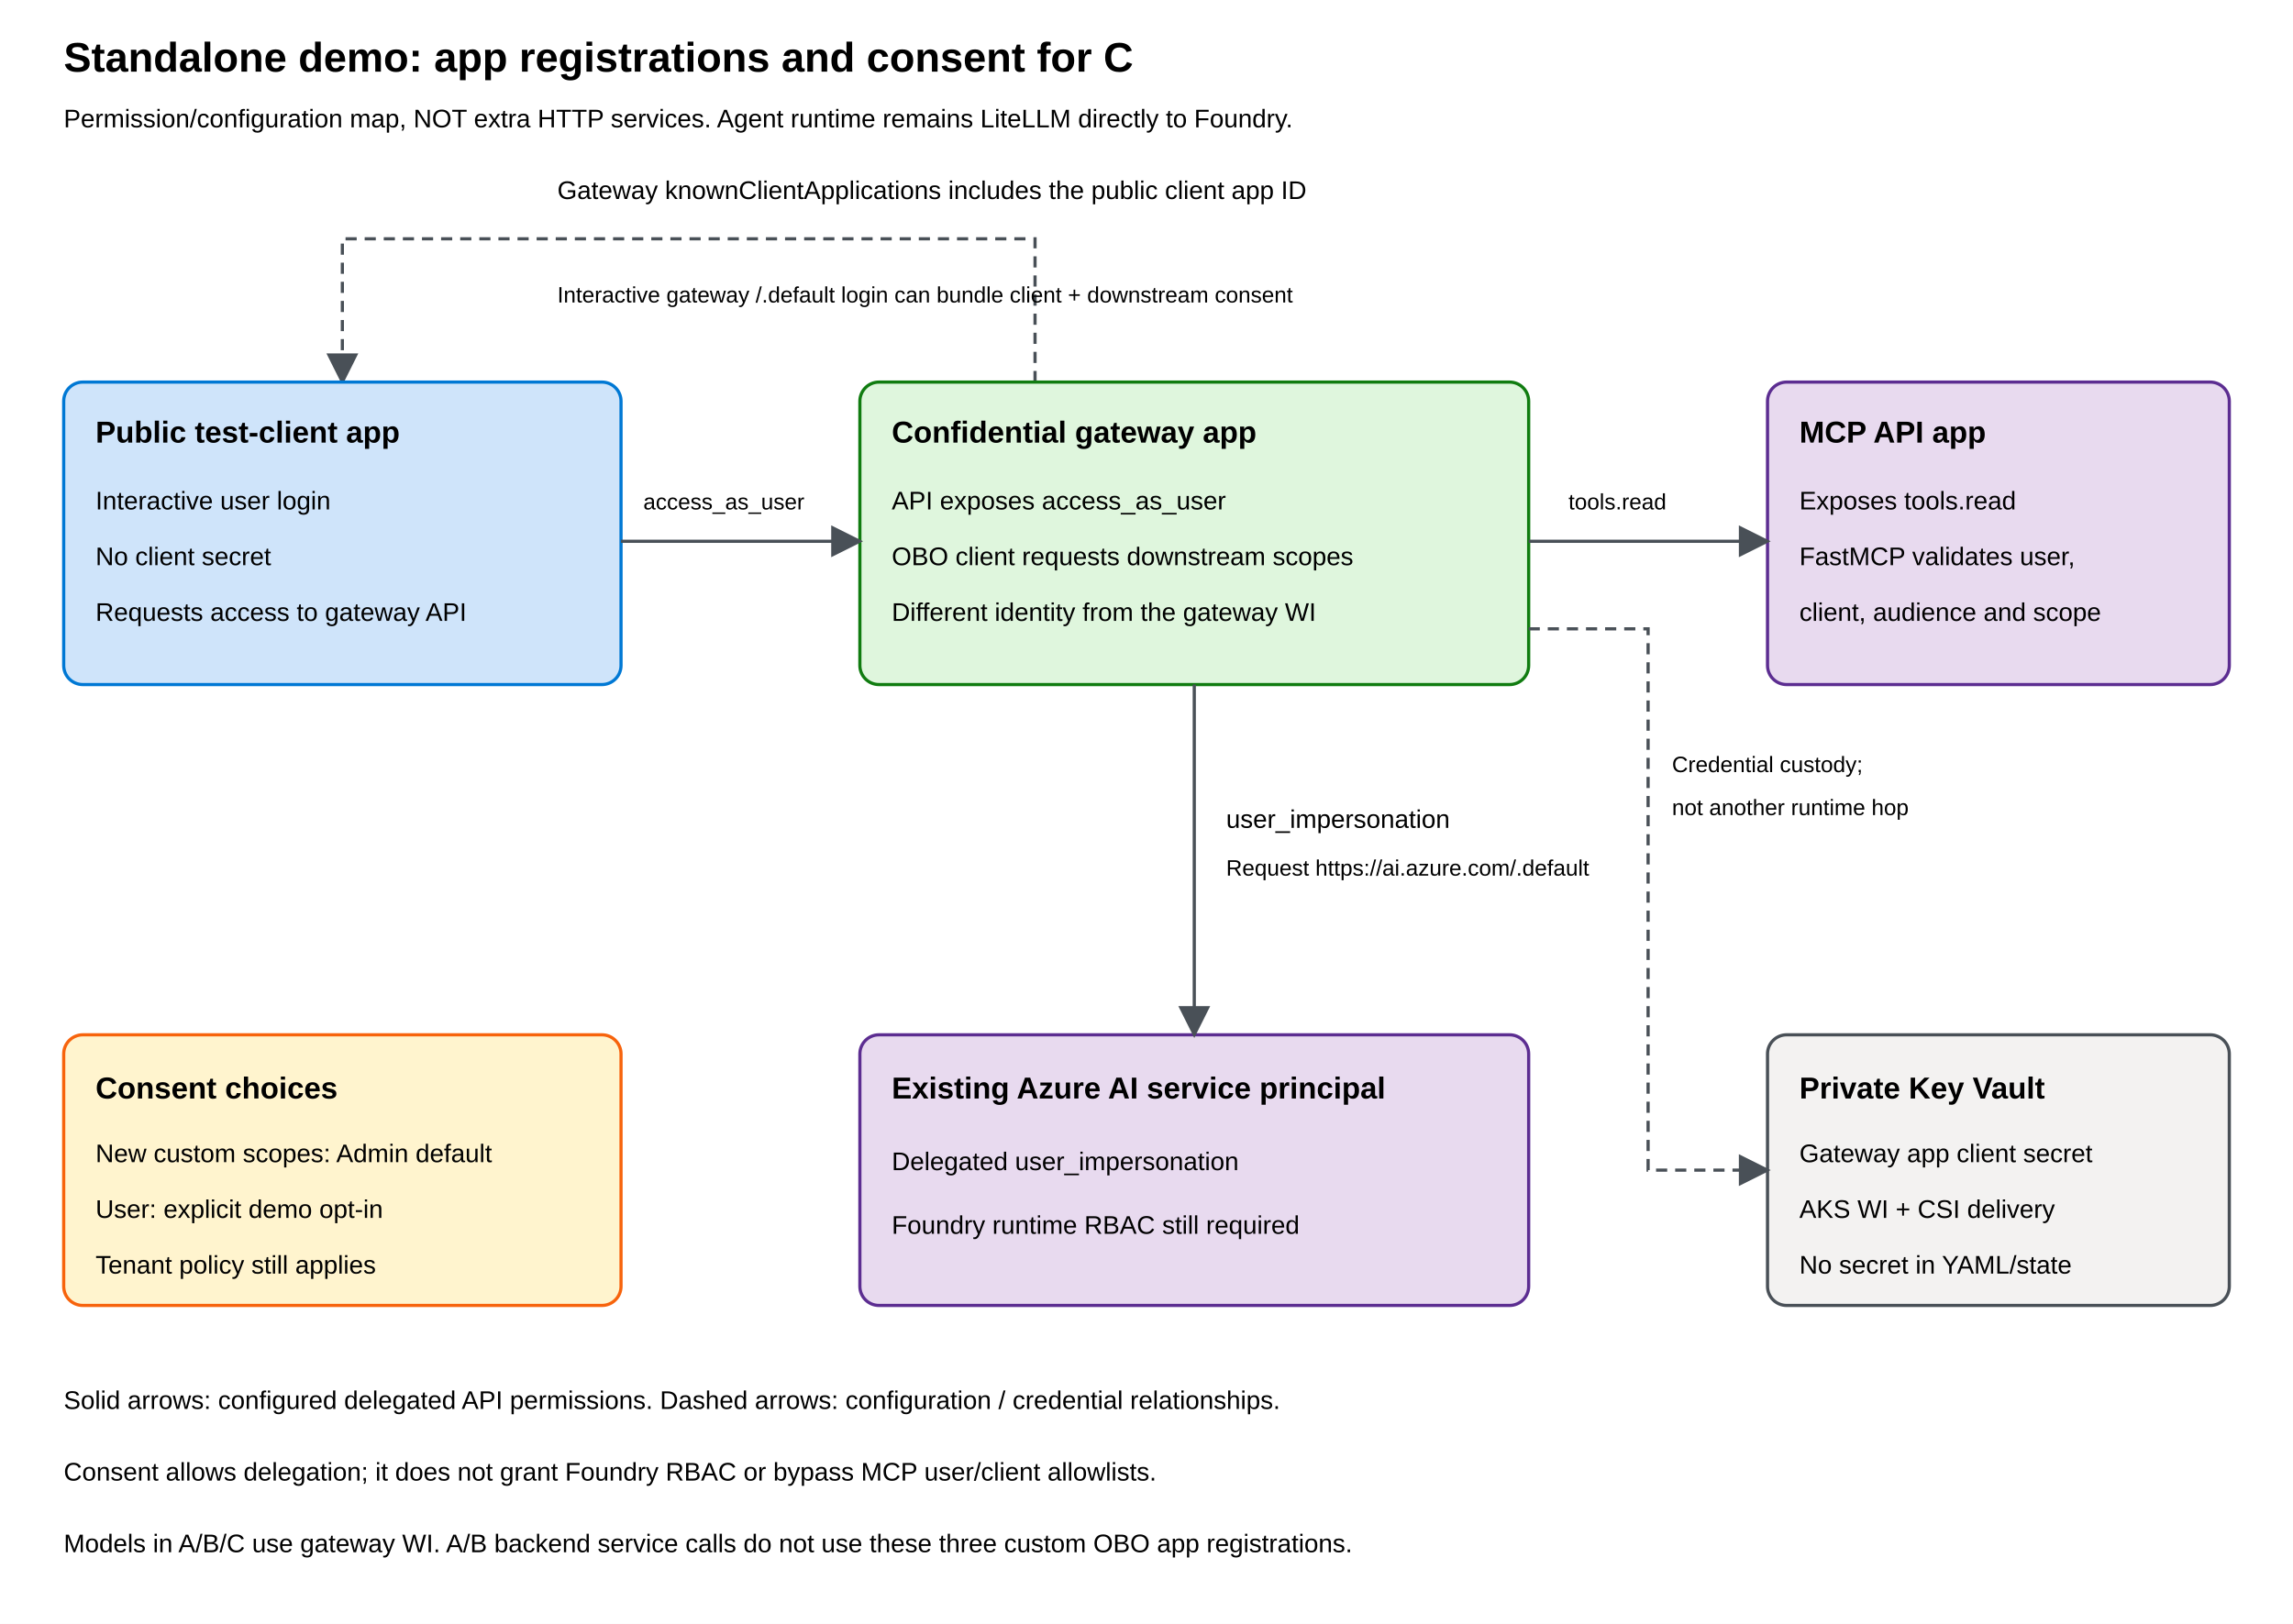
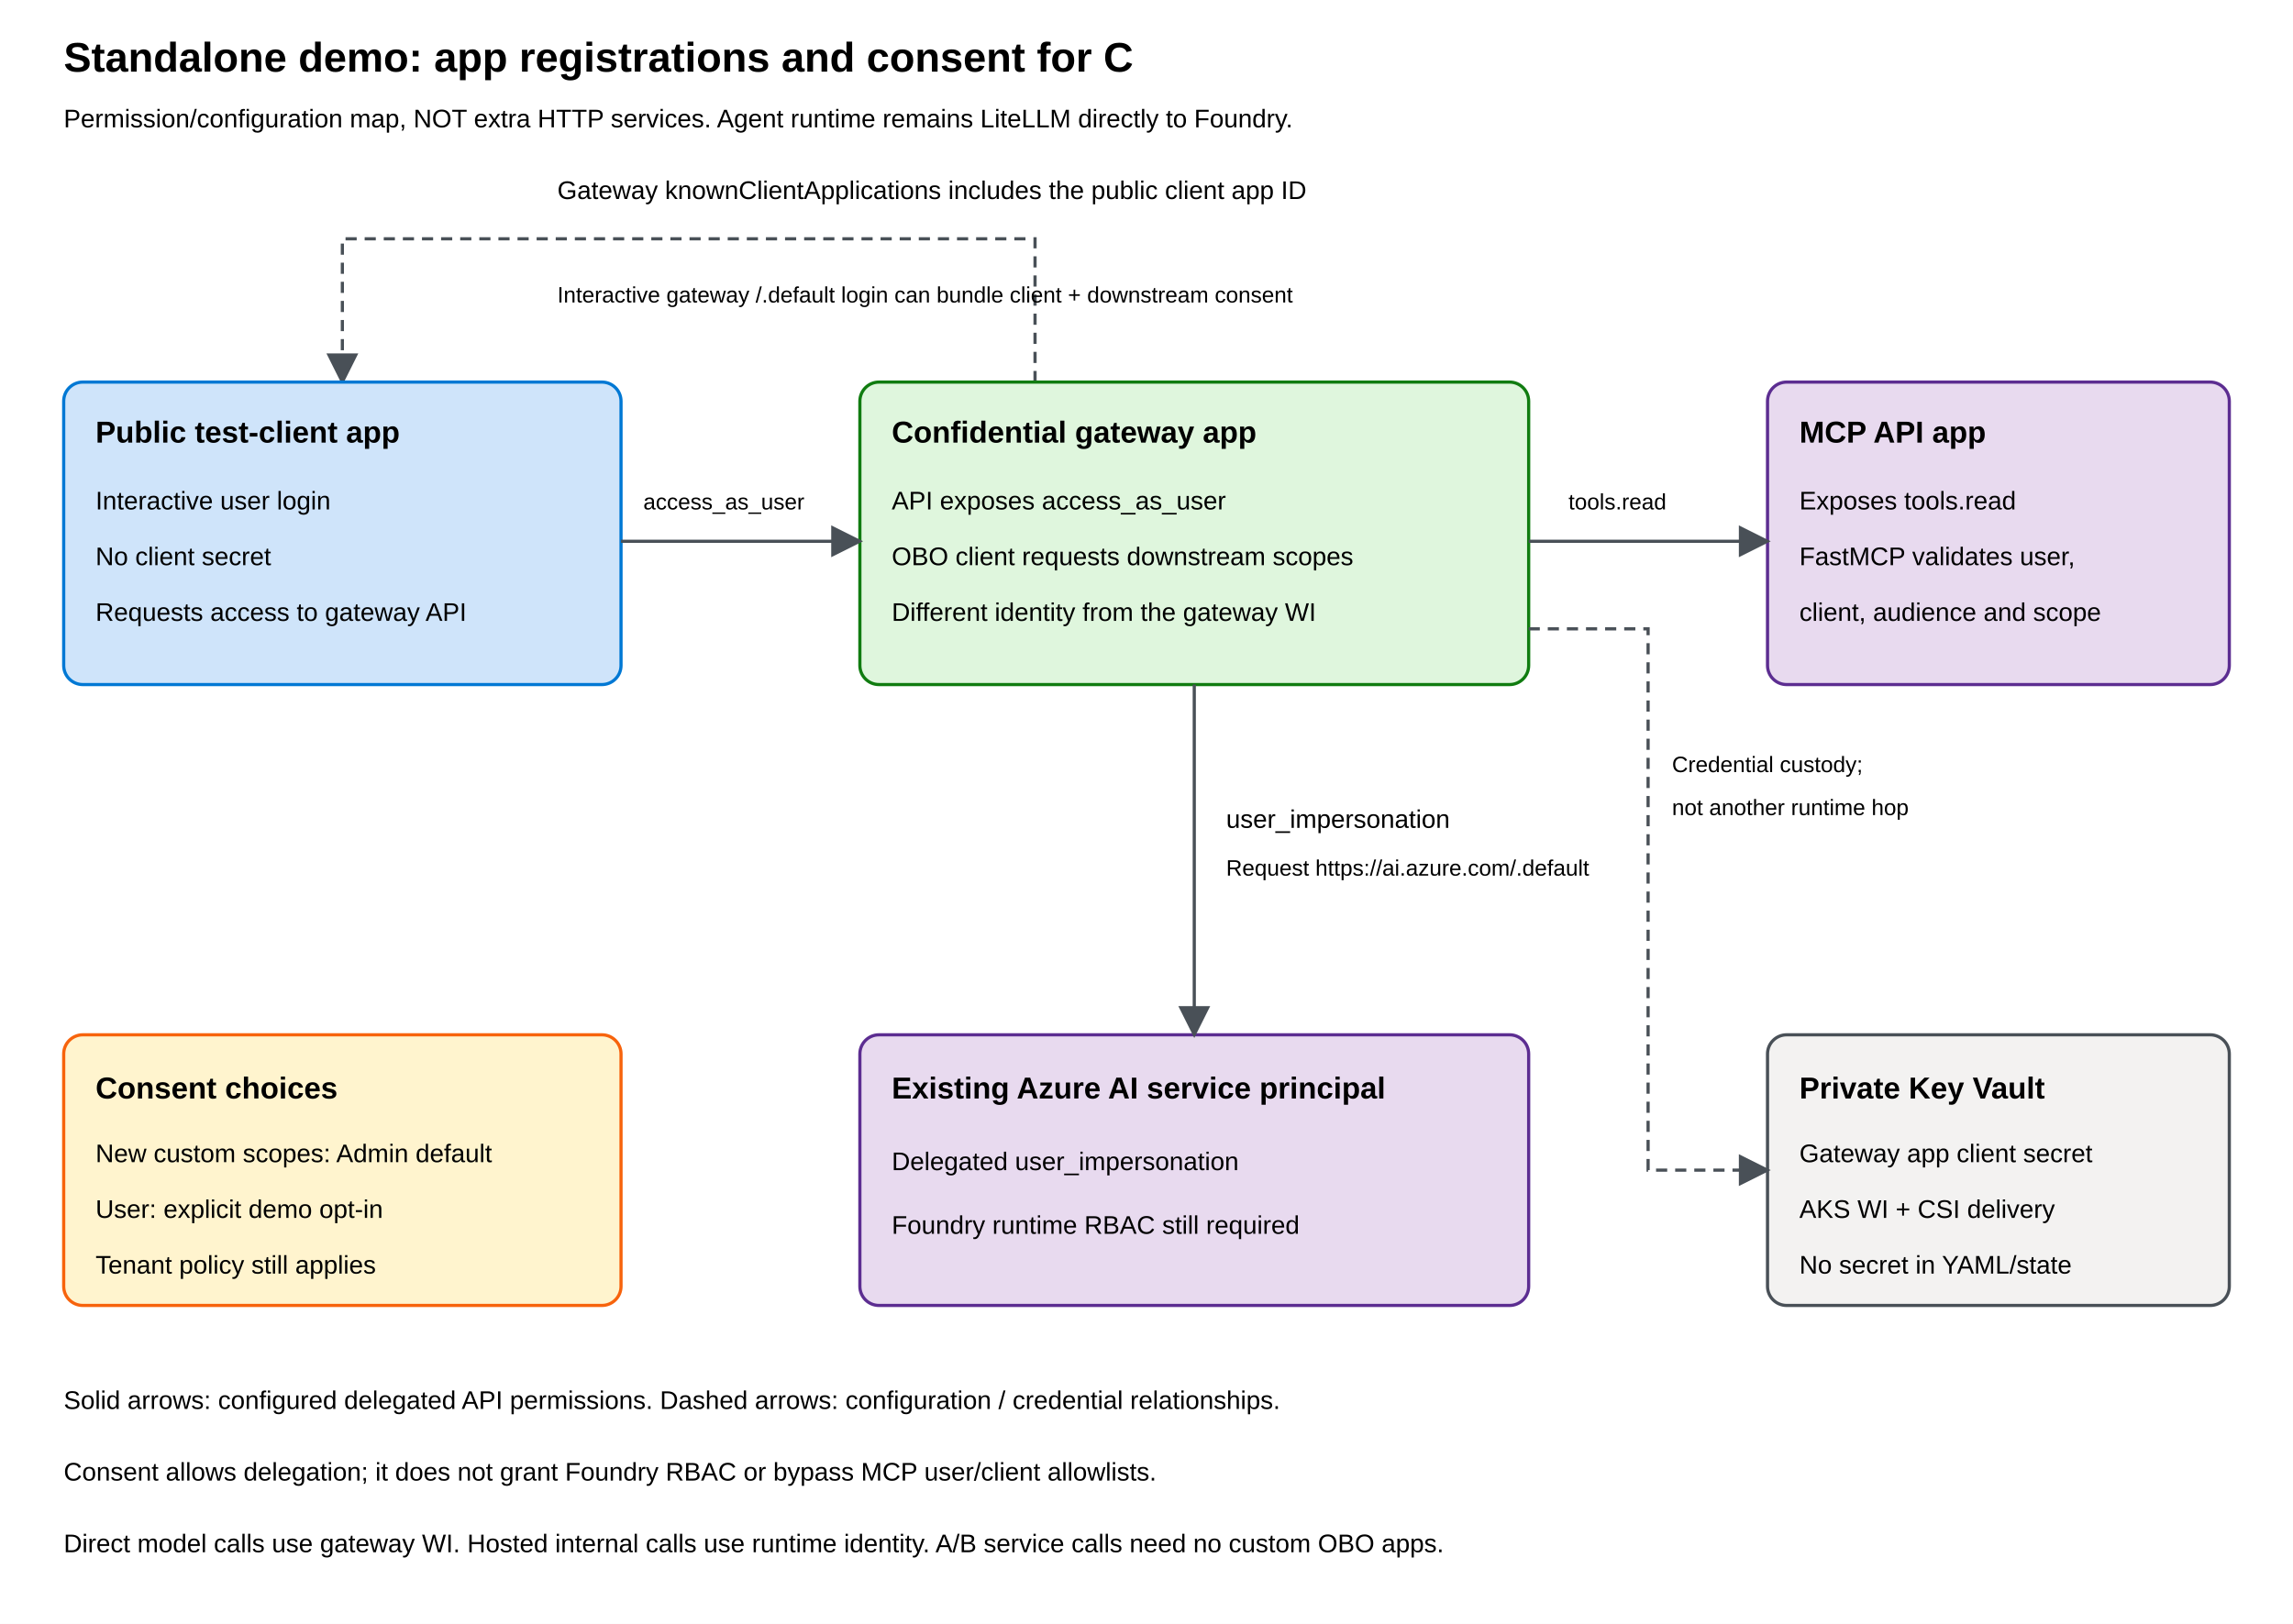
<svg xmlns="http://www.w3.org/2000/svg" width="1440" height="1020" viewBox="0 0 1440 1020" role="img" aria-labelledby="title description">
  <defs>
    <marker id="arrow" markerWidth="10" markerHeight="10" refX="9" refY="5" orient="auto">
      <path d="M0 0L10 5L0 10Z" fill="#495057" />
    </marker>
    <style>
      text { font-family: Arial, Helvetica, sans-serif; fill: #000000; }
      .title { font-size: 26px; font-weight: 700; }
      .heading { font-size: 19px; font-weight: 700; }
      .body { font-size: 16px; }
      .small { font-size: 14px; }
      .line { fill: none; stroke: #495057; stroke-width: 2; marker-end: url(#arrow); }
      .config { stroke-dasharray: 7 5; }
    </style>
  </defs>
  <rect width="1440" height="1020" fill="#ffffff" />
  <text x="40" y="45" class="title">Standalone demo: app registrations and consent for C</text>
  <text x="40" y="80" class="body">Permission/configuration map, NOT extra HTTP services. Agent runtime remains LiteLLM directly to Foundry.</text>
  <path class="line config" d="M650 240V150H215V240" />
  <text x="350" y="125" class="body">Gateway knownClientApplications includes the public client app ID</text>
  <text x="350" y="190" class="small">Interactive gateway /.default login can bundle client + downstream consent</text>
  <rect x="40" y="240" width="350" height="190" rx="12" fill="#CFE4FA" stroke="#0078D4" stroke-width="2" />
  <text x="60" y="278" class="heading">Public test-client app</text>
  <text x="60" y="320" class="body">Interactive user login</text>
  <text x="60" y="355" class="body">No client secret</text>
  <text x="60" y="390" class="body">Requests access to gateway API</text>
  <rect x="540" y="240" width="420" height="190" rx="12" fill="#DFF6DD" stroke="#107C10" stroke-width="2" />
  <text x="560" y="278" class="heading">Confidential gateway app</text>
  <text x="560" y="320" class="body">API exposes access_as_user</text>
  <text x="560" y="355" class="body">OBO client requests downstream scopes</text>
  <text x="560" y="390" class="body">Different identity from the gateway WI</text>
  <rect x="1110" y="240" width="290" height="190" rx="12" fill="#E8DAEF" stroke="#5C2D91" stroke-width="2" />
  <text x="1130" y="278" class="heading">MCP API app</text>
  <text x="1130" y="320" class="body">Exposes tools.read</text>
  <text x="1130" y="355" class="body">FastMCP validates user,</text>
  <text x="1130" y="390" class="body">client, audience and scope</text>
  <path class="line" d="M390 340H540" />
  <text x="404" y="320" class="small">access_as_user</text>
  <path class="line" d="M960 340H1110" />
  <text x="985" y="320" class="small">tools.read</text>
  <rect x="540" y="650" width="420" height="170" rx="12" fill="#E8DAEF" stroke="#5C2D91" stroke-width="2" />
  <text x="560" y="690" class="heading">Existing Azure AI service principal</text>
  <text x="560" y="735" class="body">Delegated user_impersonation</text>
  <text x="560" y="775" class="body">Foundry runtime RBAC still required</text>
  <path class="line" d="M750 430V650" />
  <text x="770" y="520" class="body">user_impersonation</text>
  <text x="770" y="550" class="small">Request https://ai.azure.com/.default</text>
  <rect x="40" y="650" width="350" height="170" rx="12" fill="#FFF4CE" stroke="#F7630C" stroke-width="2" />
  <text x="60" y="690" class="heading">Consent choices</text>
  <text x="60" y="730" class="body">New custom scopes: Admin default</text>
  <text x="60" y="765" class="body">User: explicit demo opt-in</text>
  <text x="60" y="800" class="body">Tenant policy still applies</text>
  <rect x="1110" y="650" width="290" height="170" rx="12" fill="#F3F2F1" stroke="#495057" stroke-width="2" />
  <text x="1130" y="690" class="heading">Private Key Vault</text>
  <text x="1130" y="730" class="body">Gateway app client secret</text>
  <text x="1130" y="765" class="body">AKS WI + CSI delivery</text>
  <text x="1130" y="800" class="body">No secret in YAML/state</text>
  <path class="line config" d="M960 395H1035V735H1110" />
  <text x="1050" y="485" class="small">Credential custody;</text>
  <text x="1050" y="512" class="small">not another runtime hop</text>
  <text x="40" y="885" class="body">Solid arrows: configured delegated API permissions. Dashed arrows: configuration / credential relationships.</text>
  <text x="40" y="930" class="body">Consent allows delegation; it does not grant Foundry RBAC or bypass MCP user/client allowlists.</text>
-   <text x="40" y="975" class="body">Models in A/B/C use gateway WI. A/B backend service calls do not use these three custom OBO app registrations.</text>
+   <text x="40" y="975" class="body">Direct model calls use gateway WI. Hosted internal calls use runtime identity. A/B service calls need no custom OBO apps.</text>
</svg>
